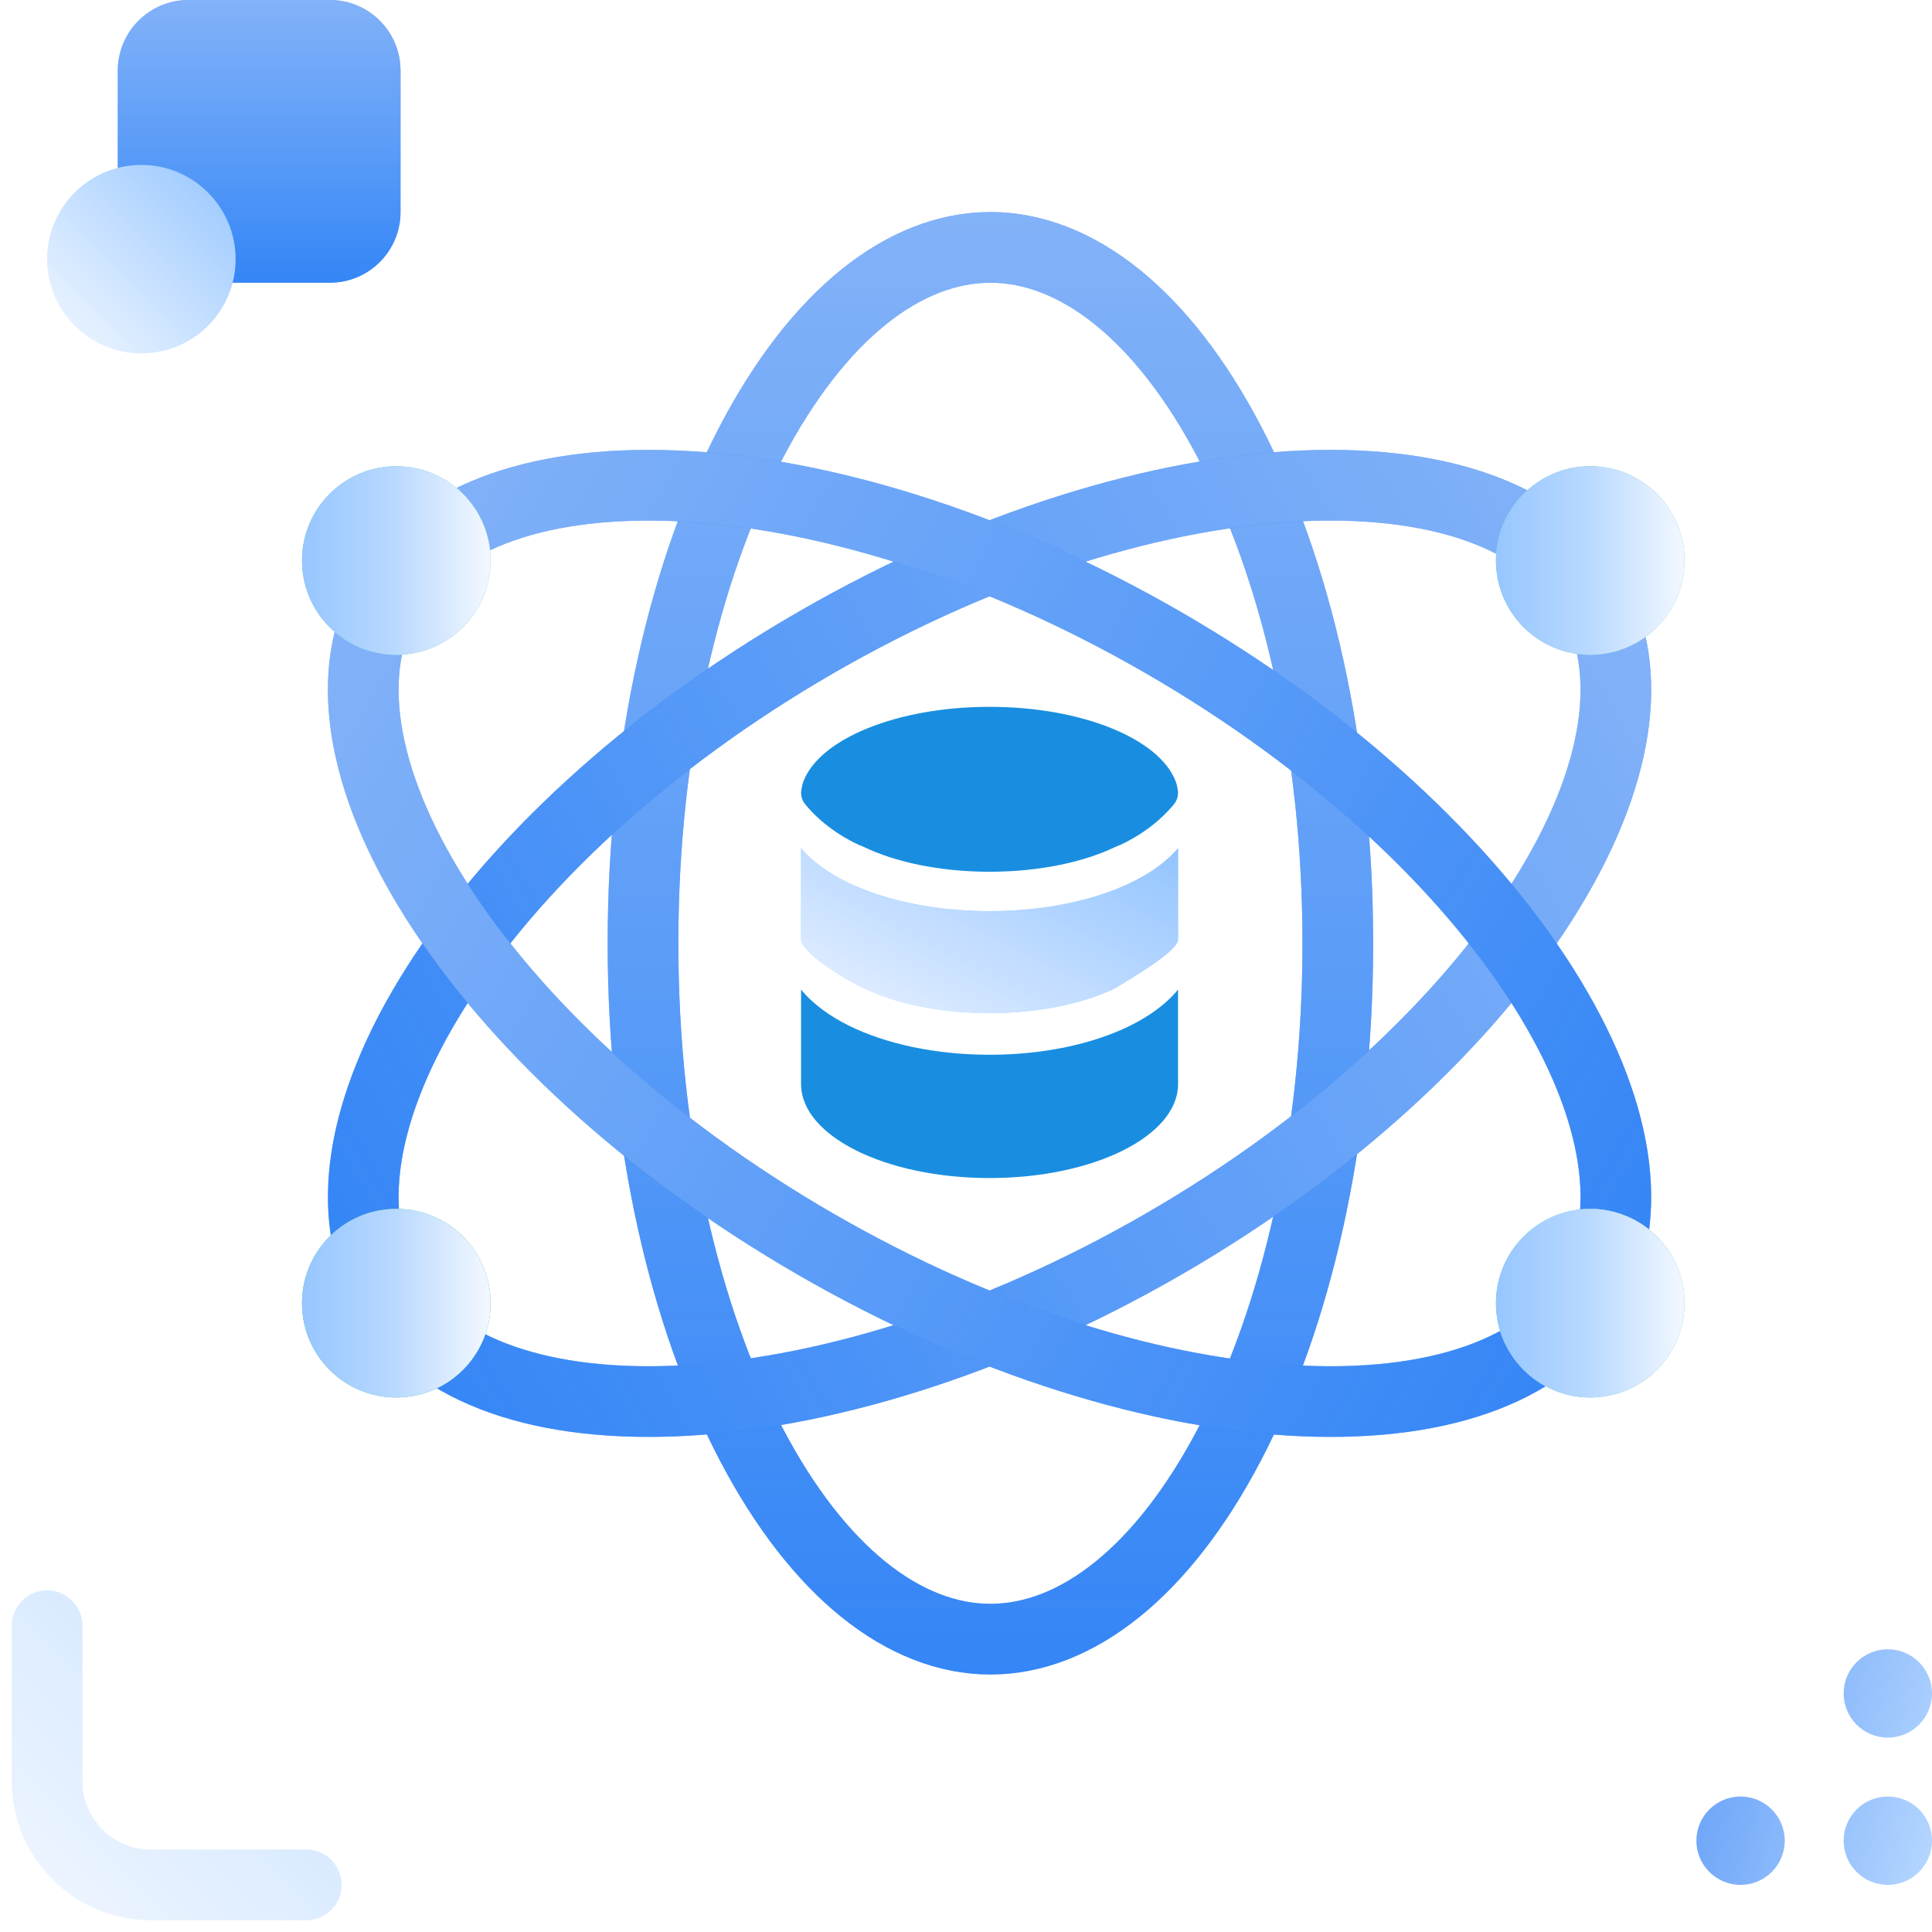
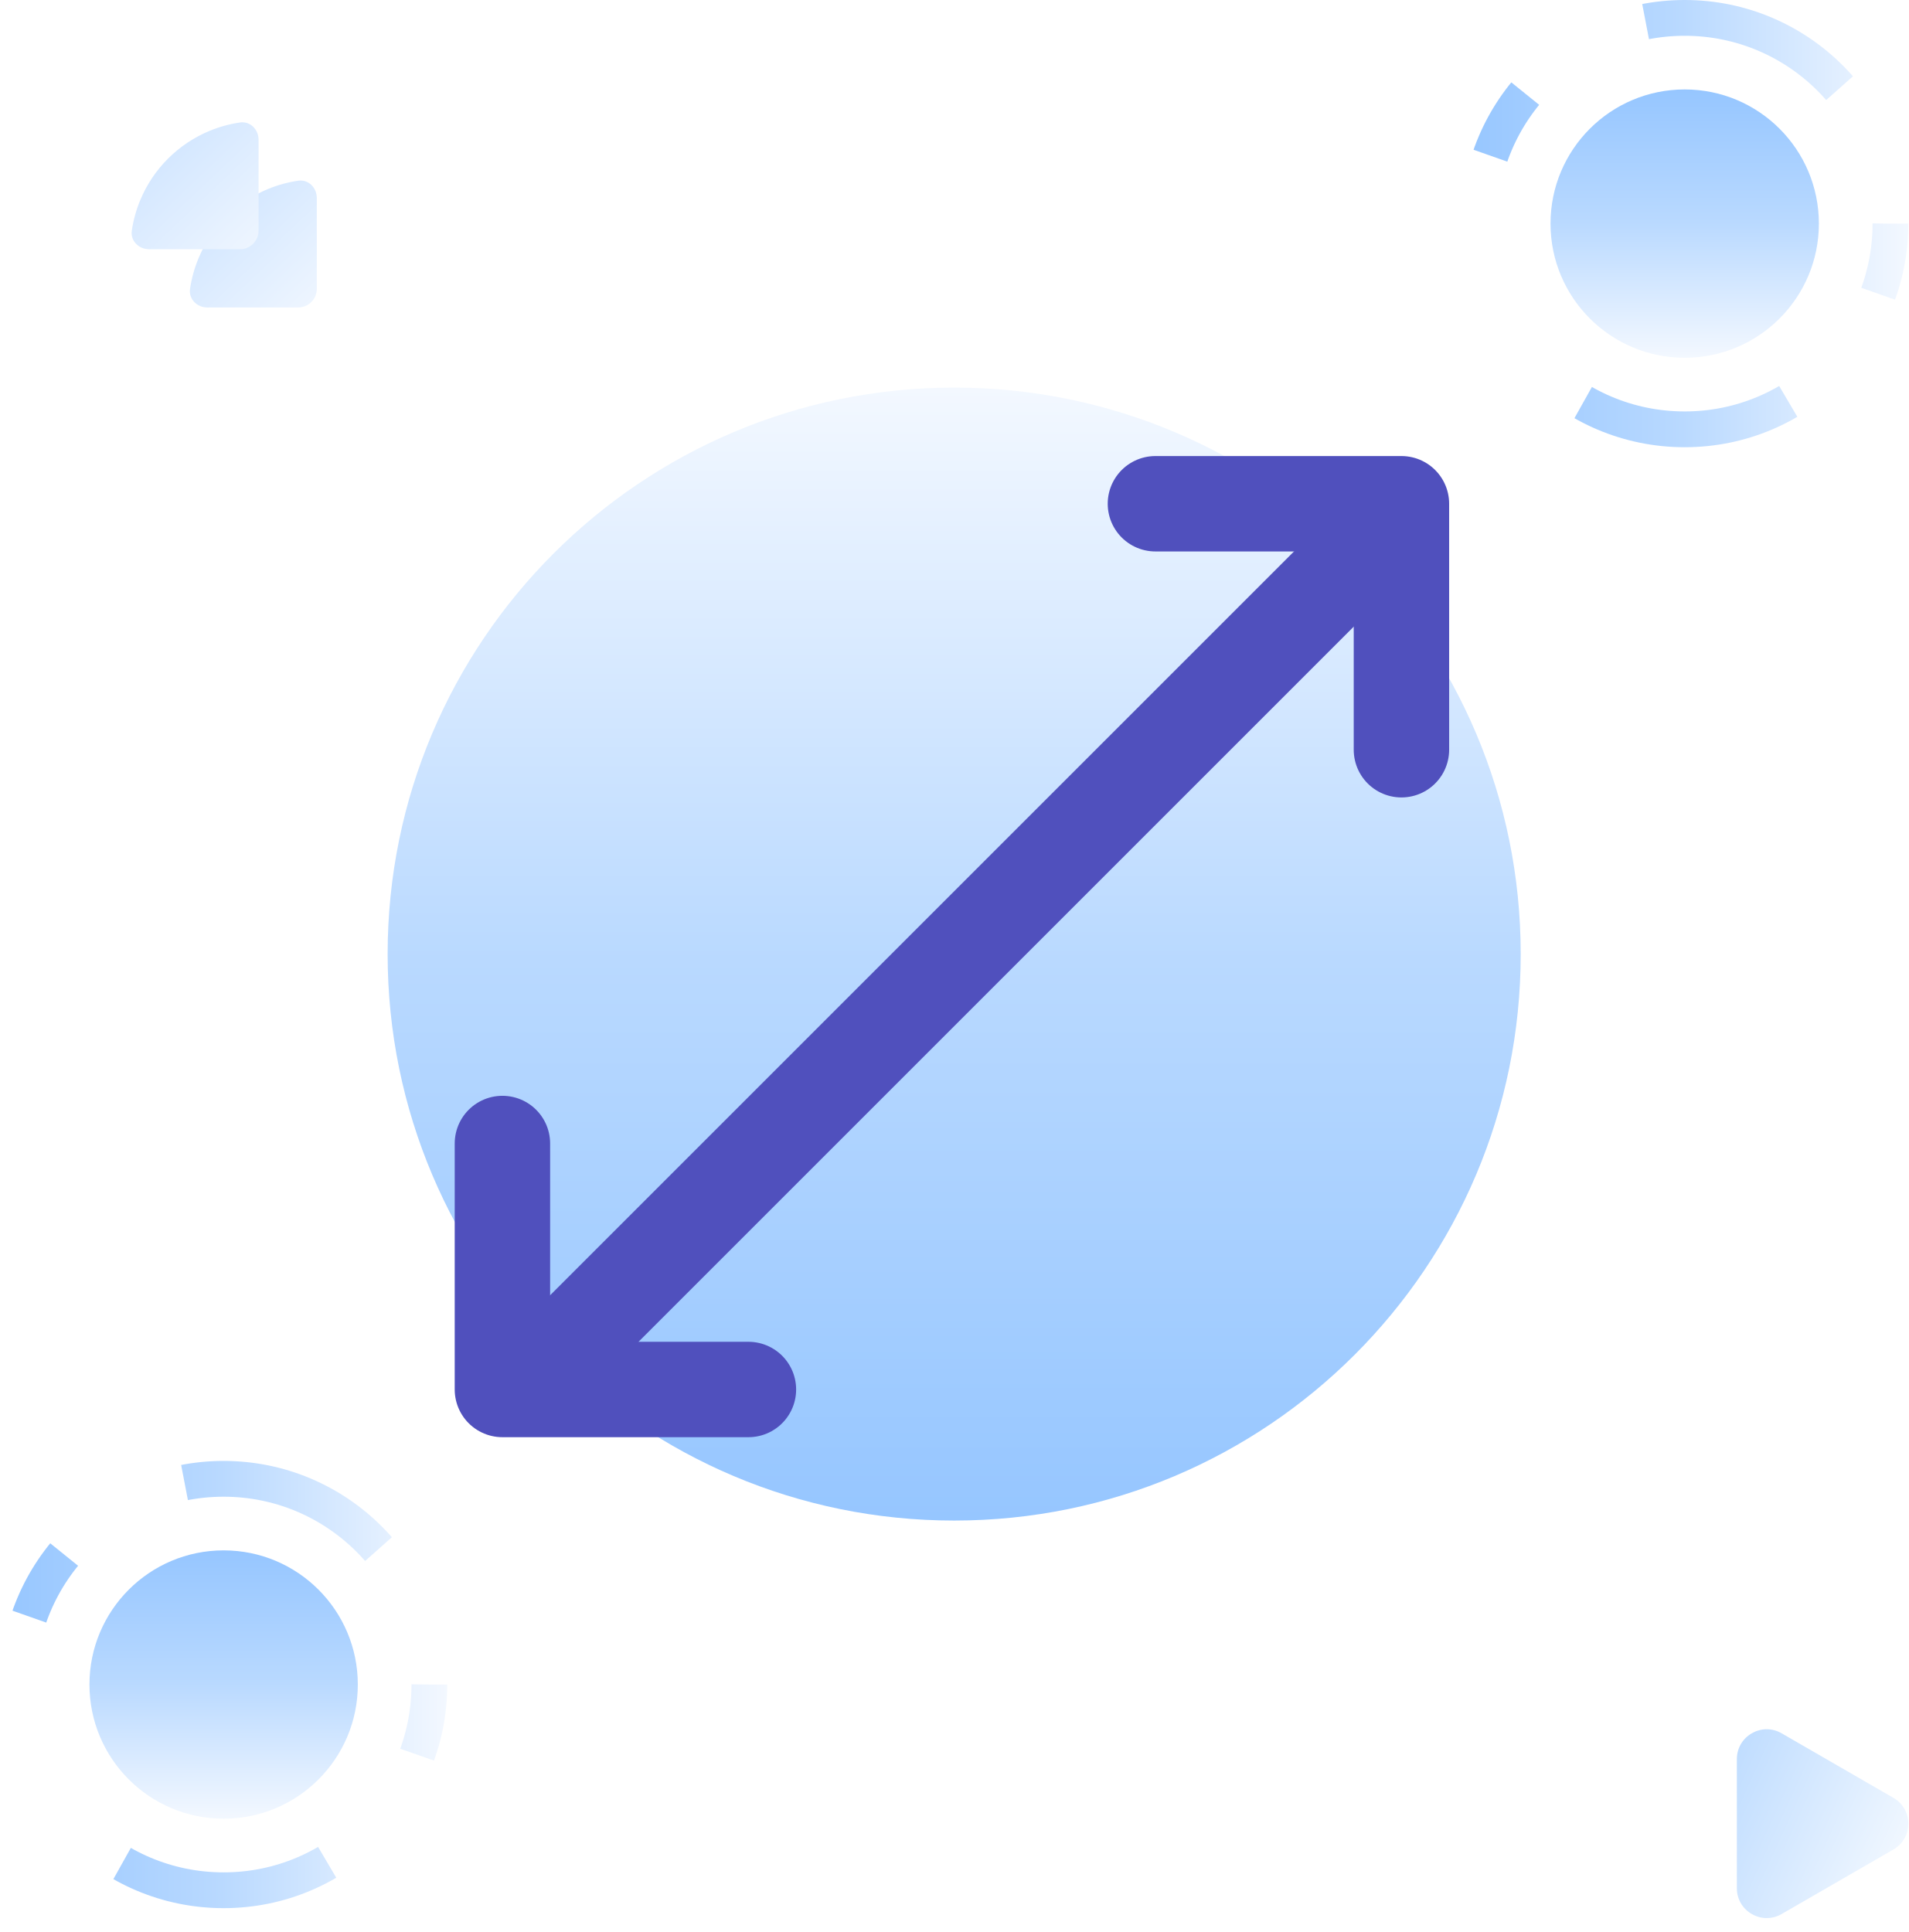
- <svg xmlns="http://www.w3.org/2000/svg" width="82" height="82" viewBox="0 0 82 82" fill="none">
-   <path d="M56.781 40.035C56.781 48.413 55.001 55.924 52.194 61.285C49.351 66.718 45.684 69.571 42.036 69.571C38.388 69.571 34.722 66.718 31.878 61.285C29.072 55.924 27.291 48.413 27.291 40.035C27.291 31.657 29.072 24.147 31.878 18.786C34.722 13.353 38.388 10.5 42.036 10.5C45.684 10.5 49.351 13.353 52.194 18.786C55.001 24.147 56.781 31.657 56.781 40.035Z" stroke="#1B70F0" stroke-width="3" />
-   <path d="M56.781 40.035C56.781 48.413 55.001 55.924 52.194 61.285C49.351 66.718 45.684 69.571 42.036 69.571C38.388 69.571 34.722 66.718 31.878 61.285C29.072 55.924 27.291 48.413 27.291 40.035C27.291 31.657 29.072 24.147 31.878 18.786C34.722 13.353 38.388 10.5 42.036 10.5C45.684 10.5 49.351 13.353 52.194 18.786C55.001 24.147 56.781 31.657 56.781 40.035Z" stroke="url(#paint0_linear_241_22942)" stroke-opacity="0.5" stroke-width="3" />
-   <path d="M49.373 52.811C42.117 57 34.722 59.213 28.676 59.463C22.55 59.717 18.245 57.968 16.422 54.809C14.598 51.65 15.235 47.048 18.518 41.869C21.758 36.758 27.372 31.461 34.627 27.272C41.883 23.083 49.278 20.869 55.324 20.619C61.45 20.366 65.754 22.114 67.578 25.273C69.402 28.433 68.765 33.035 65.482 38.214C62.242 43.324 56.628 48.622 49.373 52.811Z" stroke="#1B70F0" stroke-width="3" />
-   <path d="M49.373 52.811C42.117 57 34.722 59.213 28.676 59.463C22.55 59.717 18.245 57.968 16.422 54.809C14.598 51.65 15.235 47.048 18.518 41.869C21.758 36.758 27.372 31.461 34.627 27.272C41.883 23.083 49.278 20.869 55.324 20.619C61.45 20.366 65.754 22.114 67.578 25.273C69.402 28.433 68.765 33.035 65.482 38.214C62.242 43.324 56.628 48.622 49.373 52.811Z" stroke="url(#paint1_linear_241_22942)" stroke-opacity="0.5" stroke-width="3" />
-   <path d="M34.627 52.811C41.883 57 49.278 59.213 55.324 59.463C61.45 59.717 65.755 57.968 67.578 54.809C69.402 51.65 68.765 47.048 65.482 41.869C62.242 36.758 56.628 31.461 49.373 27.272C42.117 23.083 34.722 20.869 28.676 20.619C22.55 20.366 18.245 22.114 16.422 25.273C14.598 28.433 15.235 33.035 18.518 38.214C21.758 43.324 27.372 48.622 34.627 52.811Z" stroke="#1B70F0" stroke-width="3" />
-   <path d="M34.627 52.811C41.883 57 49.278 59.213 55.324 59.463C61.45 59.717 65.755 57.968 67.578 54.809C69.402 51.65 68.765 47.048 65.482 41.869C62.242 36.758 56.628 31.461 49.373 27.272C42.117 23.083 34.722 20.869 28.676 20.619C22.55 20.366 18.245 22.114 16.422 25.273C14.598 28.433 15.235 33.035 18.518 38.214C21.758 43.324 27.372 48.622 34.627 52.811Z" stroke="url(#paint2_linear_241_22942)" stroke-opacity="0.5" stroke-width="3" />
-   <circle cx="16.82" cy="23.79" r="4.001" fill="#D0EBFF" />
-   <circle cx="16.82" cy="23.79" r="4.001" fill="url(#paint3_linear_241_22942)" />
-   <circle cx="16.82" cy="23.79" r="4.001" fill="url(#paint4_linear_241_22942)" />
-   <circle cx="16.82" cy="55.311" r="4.001" fill="#65C9AF" />
-   <circle cx="16.82" cy="55.311" r="4.001" fill="url(#paint5_linear_241_22942)" />
-   <circle cx="16.82" cy="55.311" r="4.001" fill="url(#paint6_linear_241_22942)" />
-   <circle cx="67.495" cy="23.79" r="4.001" fill="#D0EBFF" />
-   <circle cx="67.495" cy="23.79" r="4.001" fill="url(#paint7_linear_241_22942)" />
-   <circle cx="67.495" cy="23.79" r="4.001" fill="url(#paint8_linear_241_22942)" />
-   <circle cx="67.495" cy="55.311" r="4.001" fill="#D0EBFF" />
-   <circle cx="67.495" cy="55.311" r="4.001" fill="url(#paint9_linear_241_22942)" />
-   <circle cx="67.495" cy="55.311" r="4.001" fill="url(#paint10_linear_241_22942)" />
-   <path d="M47.342 35.945C46.014 36.584 44.126 37 42 37C39.874 37 37.986 36.584 36.658 35.945C36.142 35.751 34.98 35.132 34.172 34.132C34.034 33.962 33.975 33.745 34.01 33.532C34.033 33.389 34.065 33.241 34.106 33.15C34.801 31.357 38.071 30 42 30C45.929 30 49.199 31.357 49.894 33.15C49.935 33.241 49.968 33.389 49.99 33.532C50.025 33.745 49.966 33.962 49.828 34.132C49.02 35.132 47.858 35.751 47.342 35.945Z" fill="url(#paint11_linear_241_22942)" />
-   <path d="M42 38.671C44.3 38.671 46.42 38.224 47.992 37.467C48.785 37.086 49.498 36.593 50 36V39.873C50 40.354 48.214 41.404 47.321 41.949C45.998 42.586 44.118 43 42 43C39.882 43 38.002 42.586 36.679 41.949C35.5 41.382 34 40.354 34 39.873V36C34.502 36.593 35.215 37.086 36.008 37.467C37.58 38.224 39.7 38.671 42 38.671Z" fill="url(#paint12_linear_241_22942)" />
-   <path d="M42 38.671C44.3 38.671 46.42 38.224 47.992 37.467C48.785 37.086 49.498 36.593 50 36V39.873C50 40.354 48.214 41.404 47.321 41.949C45.998 42.586 44.118 43 42 43C39.882 43 38.002 42.586 36.679 41.949C35.5 41.382 34 40.354 34 39.873V36C34.502 36.593 35.215 37.086 36.008 37.467C37.58 38.224 39.7 38.671 42 38.671Z" fill="url(#paint13_linear_241_22942)" />
-   <path d="M50 46.013C50 48.215 46.418 50 42 50C37.582 50 34 48.215 34 46.013V42C34.502 42.615 35.215 43.125 36.008 43.52C37.58 44.304 39.7 44.767 42 44.767C44.3 44.767 46.42 44.304 47.992 43.52C48.785 43.125 49.498 42.615 50 42V46.013Z" fill="url(#paint14_linear_241_22942)" />
-   <path d="M73.875 76.25C74.91 76.25 75.75 77.09 75.75 78.125C75.75 79.16 74.91 80 73.875 80C72.84 80 72 79.16 72 78.125C72 77.09 72.84 76.25 73.875 76.25Z" fill="url(#paint15_linear_241_22942)" />
-   <path d="M80.125 76.25C81.16 76.25 82 77.09 82 78.125C82 79.16 81.16 80 80.125 80C79.09 80 78.25 79.16 78.25 78.125C78.25 77.09 79.09 76.25 80.125 76.25Z" fill="url(#paint16_linear_241_22942)" />
-   <path d="M82 71.875C82 70.84 81.16 70 80.125 70C79.09 70 78.25 70.84 78.25 71.875C78.25 72.91 79.09 73.75 80.125 73.75C81.16 73.75 82 72.91 82 71.875Z" fill="url(#paint17_linear_241_22942)" />
-   <path d="M5 3C5 1.343 6.343 0 8 0H14C15.657 0 17 1.343 17 3V9C17 10.657 15.657 12 14 12H8C6.343 12 5 10.657 5 9V3Z" fill="#1B70F0" />
-   <path d="M5 3C5 1.343 6.343 0 8 0H14C15.657 0 17 1.343 17 3V9C17 10.657 15.657 12 14 12H8C6.343 12 5 10.657 5 9V3Z" fill="url(#paint18_linear_241_22942)" fill-opacity="0.5" />
-   <path d="M10 11C10 13.209 8.209 15 6 15C3.791 15 2 13.209 2 11C2 8.791 3.791 7 6 7C8.209 7 10 8.791 10 11Z" fill="url(#paint19_linear_241_22942)" />
-   <path d="M13 80H6.4C3.97 80 2 78.03 2 75.6V69" stroke="url(#paint20_linear_241_22942)" stroke-width="3" stroke-linecap="round" />
+ <svg xmlns="http://www.w3.org/2000/svg" width="80" height="81" viewBox="0 0 80 81" fill="none">
+   <path d="M40 16.25C53.117 16.25 63.75 26.883 63.75 40C63.75 53.117 53.117 63.75 40 63.75C26.883 63.75 16.25 53.117 16.25 40C16.25 26.883 26.883 16.25 40 16.25Z" fill="url(#paint0_linear_241_22831)" />
+   <path d="M13.281 8.301C13.281 7.869 12.93 7.514 12.503 7.576C12.065 7.64 11.636 7.758 11.226 7.928C10.574 8.198 9.982 8.594 9.483 9.093C8.985 9.591 8.589 10.184 8.319 10.835C8.149 11.246 8.031 11.675 7.967 12.112C7.904 12.539 8.26 12.891 8.691 12.891L12.5 12.891C12.931 12.891 13.281 12.541 13.281 12.109V8.301Z" fill="url(#paint1_linear_241_22831)" />
+   <path d="M10.84 5.859C10.84 5.428 10.488 5.072 10.061 5.135C9.624 5.199 9.195 5.317 8.784 5.487C8.133 5.757 7.541 6.153 7.042 6.651C6.543 7.15 6.148 7.742 5.878 8.394C5.708 8.804 5.59 9.233 5.525 9.671C5.463 10.098 5.819 10.449 6.25 10.449L10.059 10.449C10.49 10.449 10.84 10.099 10.84 9.668V5.859Z" fill="url(#paint2_linear_241_22831)" />
+   <path d="M23.01 57.185L57.387 22.808" stroke="#5050BD" stroke-width="4" stroke-linecap="round" stroke-linejoin="round" />
+   <path d="M31.375 58.255H21.062L21.062 47.942" stroke="#5050BD" stroke-width="4" stroke-linecap="round" stroke-linejoin="round" />
+   <path d="M48.437 21.12L58.75 21.12V31.433" stroke="#5050BD" stroke-width="4" stroke-linecap="round" stroke-linejoin="round" />
+   <circle cx="70.625" cy="9.375" r="8.625" stroke="url(#paint3_linear_241_22831)" stroke-width="1.5" stroke-linejoin="round" stroke-dasharray="3 6 9 12" />
+   <circle cx="70.625" cy="9.375" r="5.625" fill="url(#paint4_linear_241_22831)" />
+   <circle cx="9.375" cy="70.625" r="8.625" stroke="url(#paint5_linear_241_22831)" stroke-width="1.5" stroke-linejoin="round" stroke-dasharray="3 6 9 12" />
+   <circle cx="9.375" cy="70.625" r="5.625" fill="url(#paint6_linear_241_22831)" />
+   <path d="M79.375 77.541C80.208 77.06 80.208 75.857 79.375 75.376L74.688 72.669C73.854 72.188 72.812 72.79 72.812 73.752L72.812 79.165C72.812 80.127 73.854 80.728 74.688 80.247L79.375 77.541Z" fill="url(#paint7_linear_241_22831)" />
  <defs>
-     <linearGradient id="paint0_linear_241_22942" x1="42.036" y1="5.708" x2="42.036" y2="71.071" gradientUnits="userSpaceOnUse">
-       <stop stop-color="#F3F8FF" />
-       <stop offset="0.62" stop-color="#8FC2FF" />
-       <stop offset="1" stop-color="#5CA6FF" stop-opacity="0.8" />
-     </linearGradient>
-     <linearGradient id="paint1_linear_241_22942" x1="71.728" y1="22.878" x2="15.123" y2="55.559" gradientUnits="userSpaceOnUse">
-       <stop stop-color="#F3F8FF" />
-       <stop offset="0.62" stop-color="#8FC2FF" />
-       <stop offset="1" stop-color="#5CA6FF" stop-opacity="0.8" />
-     </linearGradient>
-     <linearGradient id="paint2_linear_241_22942" x1="12.272" y1="22.878" x2="68.877" y2="55.559" gradientUnits="userSpaceOnUse">
-       <stop stop-color="#F3F8FF" />
-       <stop offset="0.62" stop-color="#8FC2FF" />
-       <stop offset="1" stop-color="#5CA6FF" stop-opacity="0.8" />
-     </linearGradient>
-     <linearGradient id="paint3_linear_241_22942" x1="796.871" y1="419.855" x2="12.819" y2="419.855" gradientUnits="userSpaceOnUse">
-       <stop stop-color="#4DF4CB" />
-       <stop offset="1" stop-color="#64C8AE" />
-     </linearGradient>
-     <linearGradient id="paint4_linear_241_22942" x1="20.82" y1="23.79" x2="12.819" y2="23.79" gradientUnits="userSpaceOnUse">
+     <linearGradient id="paint0_linear_241_22831" x1="40" y1="16.25" x2="40" y2="63.75" gradientUnits="userSpaceOnUse">
      <stop stop-color="#F3F8FF" />
      <stop offset="0.505" stop-color="#B9D9FF" />
      <stop offset="1" stop-color="#96C6FF" />
    </linearGradient>
-     <linearGradient id="paint5_linear_241_22942" x1="796.871" y1="451.376" x2="12.819" y2="451.376" gradientUnits="userSpaceOnUse">
-       <stop stop-color="#4DF4CB" />
-       <stop offset="1" stop-color="#64C8AE" />
+     <linearGradient id="paint1_linear_241_22831" x1="13.77" y1="13.623" x2="6.445" y2="5.892" gradientUnits="userSpaceOnUse">
+       <stop stop-color="#F3F8FF" />
+       <stop offset="1" stop-color="#BFDCFF" />
    </linearGradient>
-     <linearGradient id="paint6_linear_241_22942" x1="20.82" y1="55.311" x2="12.819" y2="55.311" gradientUnits="userSpaceOnUse">
+     <linearGradient id="paint2_linear_241_22831" x1="11.328" y1="11.182" x2="4.004" y2="3.451" gradientUnits="userSpaceOnUse">
+       <stop stop-color="#F3F8FF" />
+       <stop offset="1" stop-color="#BFDCFF" />
+     </linearGradient>
+     <linearGradient id="paint3_linear_241_22831" x1="80" y1="9.375" x2="61.25" y2="9.375" gradientUnits="userSpaceOnUse">
      <stop stop-color="#F3F8FF" />
      <stop offset="0.505" stop-color="#B9D9FF" />
      <stop offset="1" stop-color="#96C6FF" />
    </linearGradient>
-     <linearGradient id="paint7_linear_241_22942" x1="847.546" y1="419.855" x2="63.494" y2="419.855" gradientUnits="userSpaceOnUse">
-       <stop stop-color="#4DF4CB" />
-       <stop offset="1" stop-color="#64C8AE" />
-     </linearGradient>
-     <linearGradient id="paint8_linear_241_22942" x1="71.496" y1="23.79" x2="63.494" y2="23.79" gradientUnits="userSpaceOnUse">
+     <linearGradient id="paint4_linear_241_22831" x1="70.625" y1="15" x2="70.625" y2="3.75" gradientUnits="userSpaceOnUse">
      <stop stop-color="#F3F8FF" />
      <stop offset="0.505" stop-color="#B9D9FF" />
      <stop offset="1" stop-color="#96C6FF" />
    </linearGradient>
-     <linearGradient id="paint9_linear_241_22942" x1="847.546" y1="451.376" x2="63.494" y2="451.376" gradientUnits="userSpaceOnUse">
-       <stop stop-color="#4DF4CB" />
-       <stop offset="1" stop-color="#64C8AE" />
-     </linearGradient>
-     <linearGradient id="paint10_linear_241_22942" x1="71.496" y1="55.311" x2="63.494" y2="55.311" gradientUnits="userSpaceOnUse">
+     <linearGradient id="paint5_linear_241_22831" x1="18.75" y1="70.625" x2="0" y2="70.625" gradientUnits="userSpaceOnUse">
      <stop stop-color="#F3F8FF" />
      <stop offset="0.505" stop-color="#B9D9FF" />
      <stop offset="1" stop-color="#96C6FF" />
    </linearGradient>
-     <linearGradient id="paint11_linear_241_22942" x1="834" y1="83.574" x2="834" y2="730" gradientUnits="userSpaceOnUse">
-       <stop stop-color="#198EE0" />
-       <stop offset="1" stop-color="#4E9DE1" />
-     </linearGradient>
-     <linearGradient id="paint12_linear_241_22942" x1="834" y1="36" x2="834" y2="736" gradientUnits="userSpaceOnUse">
-       <stop stop-color="#A2D7FF" />
-       <stop offset="1" stop-color="#4E84E1" />
-     </linearGradient>
-     <linearGradient id="paint13_linear_241_22942" x1="54.667" y1="37.75" x2="49.294" y2="48.304" gradientUnits="userSpaceOnUse">
-       <stop stop-color="#8EC2FF" />
-       <stop offset="1" stop-color="#DBEAFF" />
-     </linearGradient>
-     <linearGradient id="paint14_linear_241_22942" x1="834" y1="103.227" x2="834" y2="842" gradientUnits="userSpaceOnUse">
-       <stop stop-color="#198EE0" />
-       <stop offset="1" stop-color="#4E9DE1" />
-     </linearGradient>
-     <linearGradient id="paint15_linear_241_22942" x1="72" y1="70" x2="83.786" y2="73.011" gradientUnits="userSpaceOnUse">
-       <stop stop-color="#639EF8" />
-       <stop offset="1" stop-color="#B6D7FF" />
-     </linearGradient>
-     <linearGradient id="paint16_linear_241_22942" x1="72" y1="70" x2="83.786" y2="73.011" gradientUnits="userSpaceOnUse">
-       <stop stop-color="#639EF8" />
-       <stop offset="1" stop-color="#B6D7FF" />
-     </linearGradient>
-     <linearGradient id="paint17_linear_241_22942" x1="72" y1="70" x2="83.786" y2="73.011" gradientUnits="userSpaceOnUse">
-       <stop stop-color="#639EF8" />
-       <stop offset="1" stop-color="#B6D7FF" />
-     </linearGradient>
-     <linearGradient id="paint18_linear_241_22942" x1="11" y1="-0.636" x2="11" y2="12" gradientUnits="userSpaceOnUse">
+     <linearGradient id="paint6_linear_241_22831" x1="9.375" y1="76.25" x2="9.375" y2="65" gradientUnits="userSpaceOnUse">
      <stop stop-color="#F3F8FF" />
-       <stop offset="0.62" stop-color="#8FC2FF" />
-       <stop offset="1" stop-color="#5CA6FF" stop-opacity="0.8" />
-     </linearGradient>
-     <linearGradient id="paint19_linear_241_22942" x1="2" y1="15" x2="10" y2="7" gradientUnits="userSpaceOnUse">
-       <stop stop-color="#F3F8FF" />
+       <stop offset="0.505" stop-color="#B9D9FF" />
      <stop offset="1" stop-color="#96C6FF" />
    </linearGradient>
-     <linearGradient id="paint20_linear_241_22942" x1="2" y1="80" x2="10.25" y2="71.75" gradientUnits="userSpaceOnUse">
-       <stop stop-color="#ECF4FF" />
-       <stop offset="1" stop-color="#D5E8FF" />
+     <linearGradient id="paint7_linear_241_22831" x1="78.75" y1="80.208" x2="63.75" y2="73.333" gradientUnits="userSpaceOnUse">
+       <stop stop-color="#F2F8FF" />
+       <stop offset="1" stop-color="#8EC2FF" />
    </linearGradient>
  </defs>
</svg>
